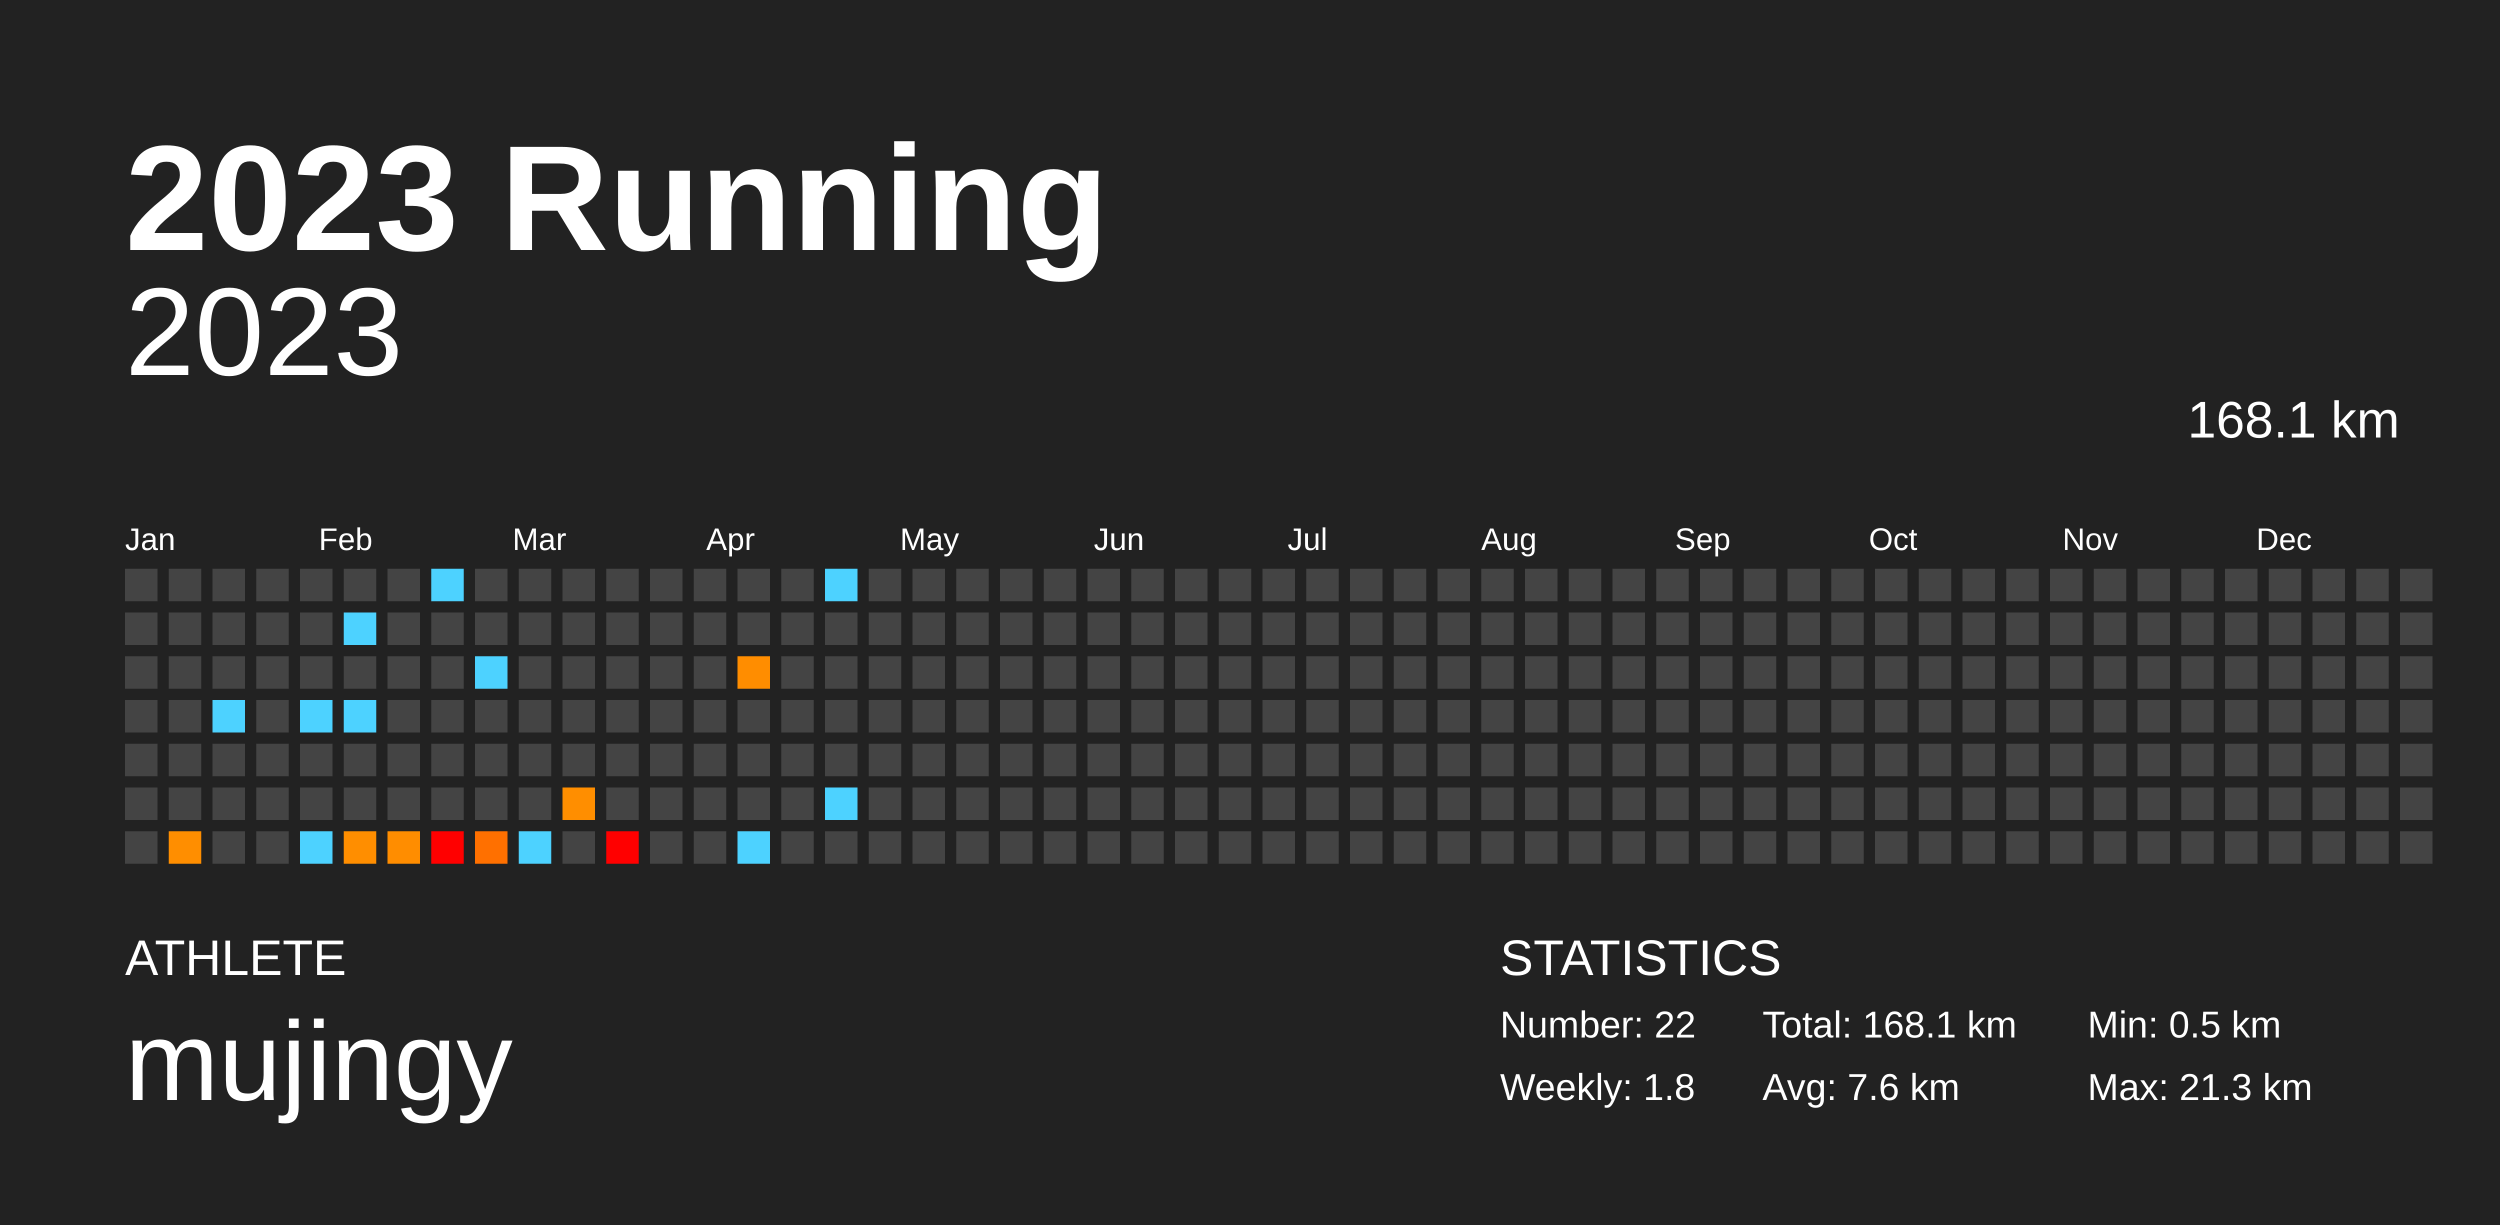
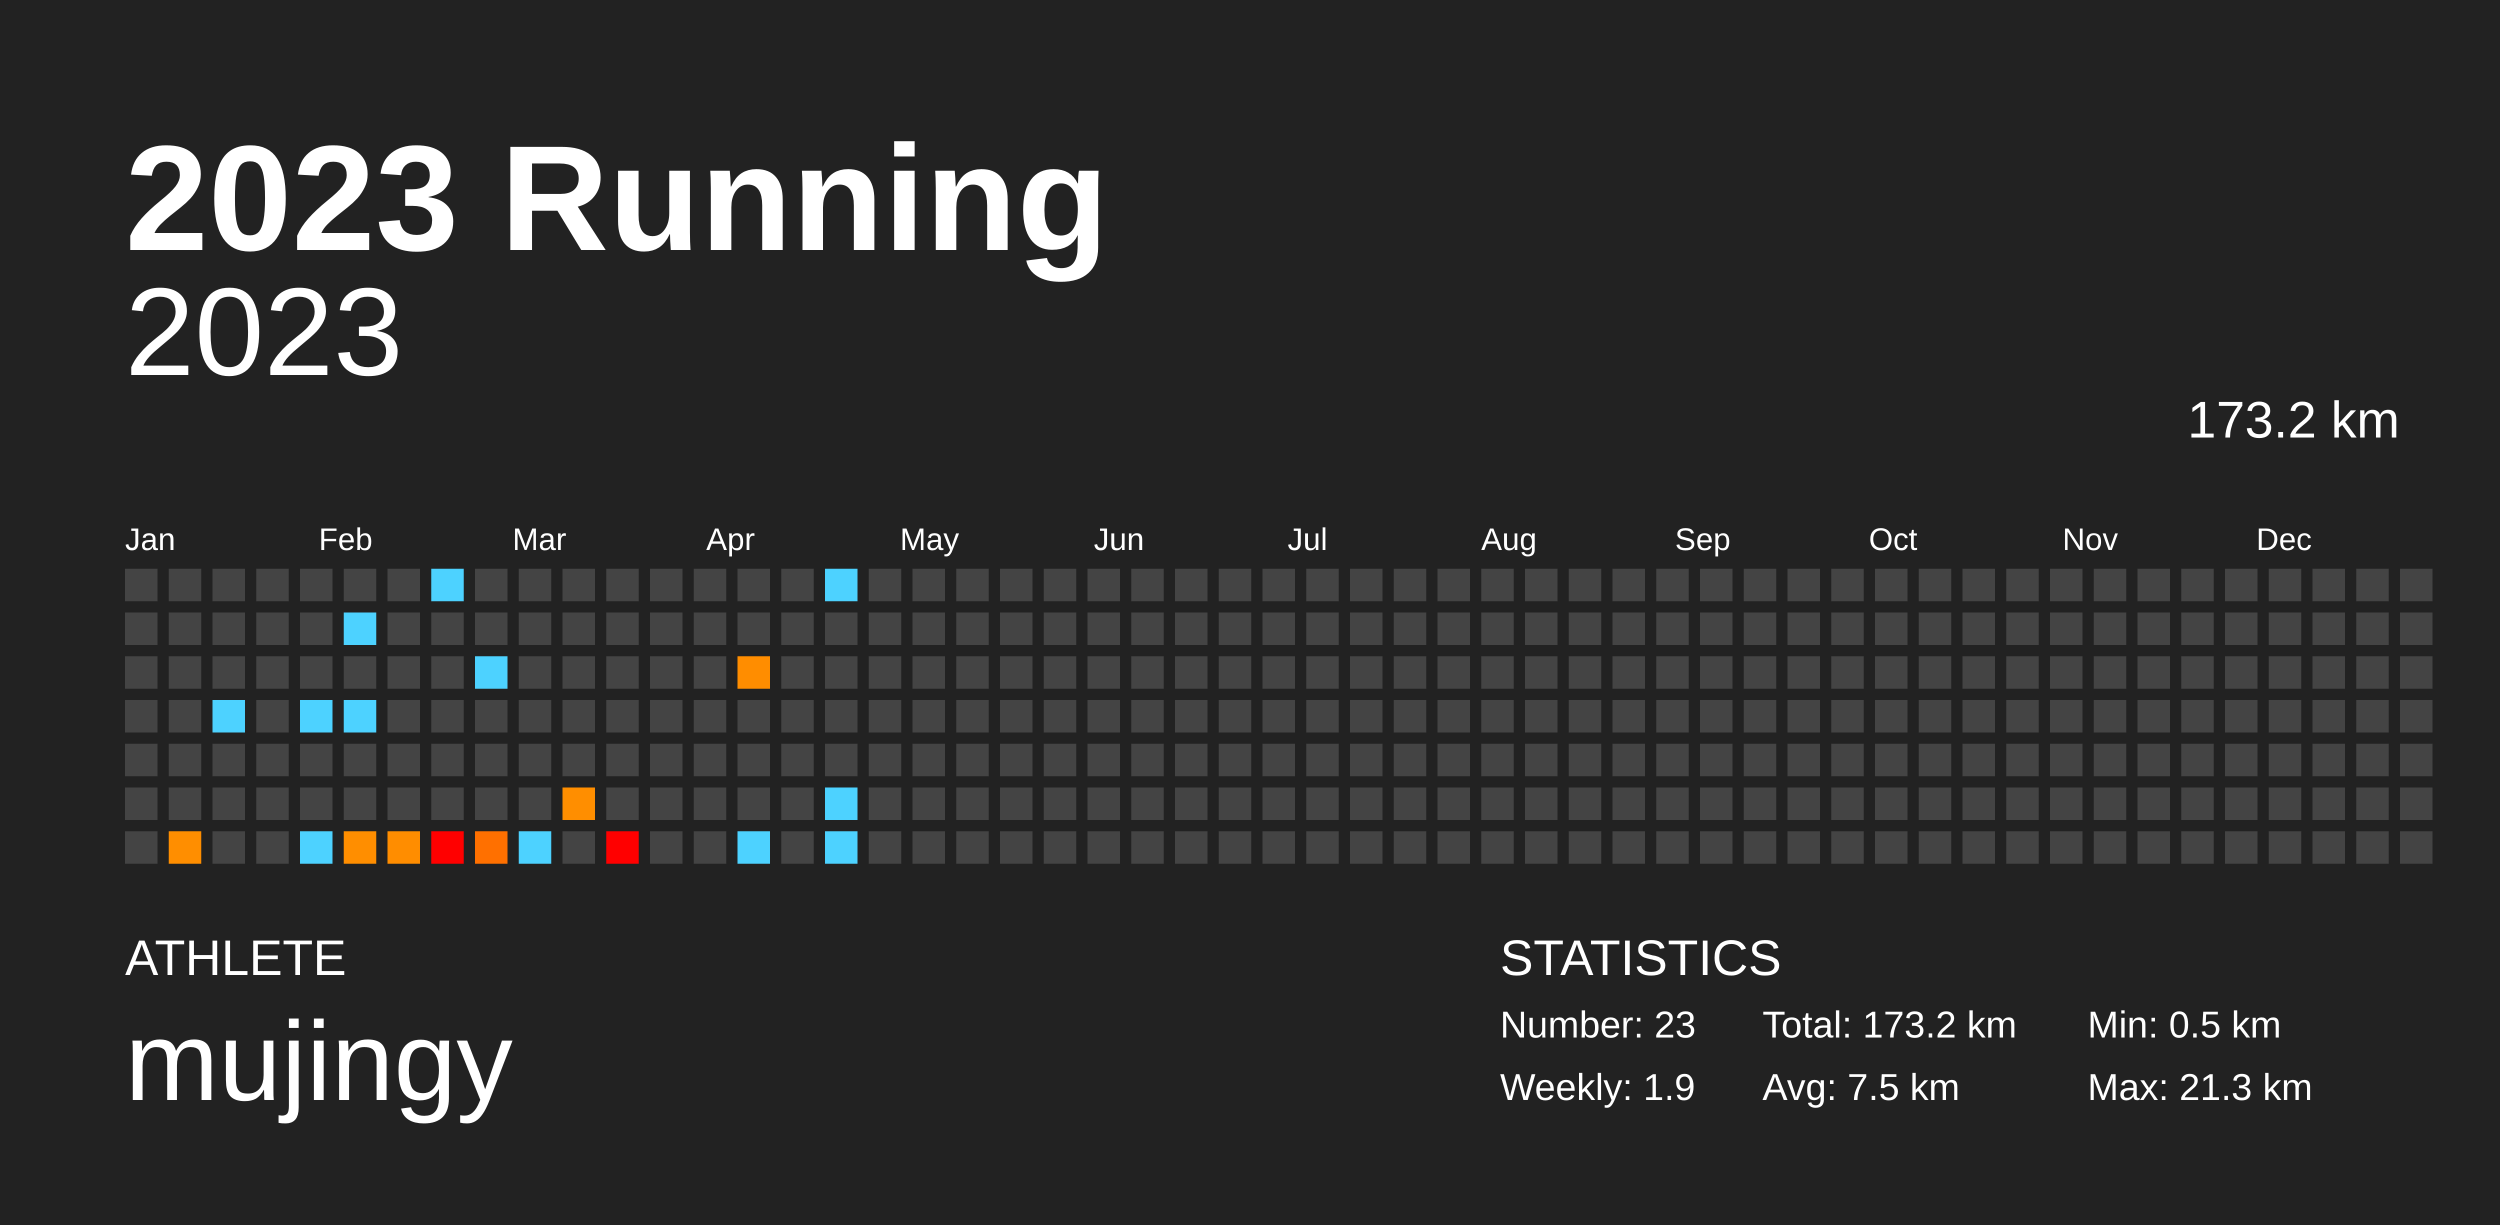
<svg xmlns="http://www.w3.org/2000/svg" baseProfile="full" height="98mm" version="1.1" viewBox="0,0,200,98" width="200mm">
  <defs />
  <rect fill="#222222" height="98" width="200" x="0" y="0" />
  <text fill="#FFFFFF" style="font-size:12px; font-family:Arial; font-weight:bold;" x="10" y="20">2023 Running</text>
  <text fill="#FFFFFF" style="font-size:4px; font-family:Arial" x="10" y="78">ATHLETE</text>
  <text fill="#FFFFFF" style="font-size:9px; font-family:Arial" x="10" y="88">mujingy</text>
  <text fill="#FFFFFF" style="font-size:4px; font-family:Arial" x="120" y="78">STATISTICS</text>
-   <text fill="#FFFFFF" style="font-size:3px; font-family:Arial" x="120" y="83">Number: 22</text>
-   <text fill="#FFFFFF" style="font-size:3px; font-family:Arial" x="120" y="88">Weekly: 1.8</text>
-   <text fill="#FFFFFF" style="font-size:3px; font-family:Arial" x="141" y="83">Total: 168.1 km</text>
-   <text fill="#FFFFFF" style="font-size:3px; font-family:Arial" x="141" y="88">Avg: 7.6 km</text>
+   <text fill="#FFFFFF" style="font-size:3px; font-family:Arial" x="120" y="83">Number: 23</text>
+   <text fill="#FFFFFF" style="font-size:3px; font-family:Arial" x="120" y="88">Weekly: 1.9</text>
+   <text fill="#FFFFFF" style="font-size:3px; font-family:Arial" x="141" y="83">Total: 173.2 km</text>
+   <text fill="#FFFFFF" style="font-size:3px; font-family:Arial" x="141" y="88">Avg: 7.5 km</text>
  <text fill="#FFFFFF" style="font-size:3px; font-family:Arial" x="167" y="83">Min: 0.5 km</text>
  <text fill="#FFFFFF" style="font-size:3px; font-family:Arial" x="167" y="88">Max: 21.3 km</text>
  <text alignment-baseline="hanging" fill="#FFFFFF" style="font-size:10.0px; font-family:Arial;" x="10" y="30">2023</text>
-   <text alignment-baseline="hanging" fill="#FFFFFF" style="font-size:4.125px; font-family:Arial;" x="175" y="35">168.1 km</text>
+   <text alignment-baseline="hanging" fill="#FFFFFF" style="font-size:4.125px; font-family:Arial;" x="175" y="35">173.2 km</text>
  <text fill="#FFFFFF" style="font-size:2.5px; font-family:Arial" x="10.0" y="44">Jan</text>
  <text fill="#FFFFFF" style="font-size:2.5px; font-family:Arial" x="25.5" y="44">Feb</text>
  <text fill="#FFFFFF" style="font-size:2.5px; font-family:Arial" x="41.0" y="44">Mar</text>
  <text fill="#FFFFFF" style="font-size:2.5px; font-family:Arial" x="56.5" y="44">Apr</text>
  <text fill="#FFFFFF" style="font-size:2.5px; font-family:Arial" x="72.0" y="44">May</text>
  <text fill="#FFFFFF" style="font-size:2.5px; font-family:Arial" x="87.5" y="44">Jun</text>
  <text fill="#FFFFFF" style="font-size:2.5px; font-family:Arial" x="103.0" y="44">Jul</text>
  <text fill="#FFFFFF" style="font-size:2.5px; font-family:Arial" x="118.5" y="44">Aug</text>
  <text fill="#FFFFFF" style="font-size:2.5px; font-family:Arial" x="134.0" y="44">Sep</text>
  <text fill="#FFFFFF" style="font-size:2.5px; font-family:Arial" x="149.5" y="44">Oct</text>
  <text fill="#FFFFFF" style="font-size:2.5px; font-family:Arial" x="165.0" y="44">Nov</text>
  <text fill="#FFFFFF" style="font-size:2.5px; font-family:Arial" x="180.5" y="44">Dec</text>
  <rect fill="#444444" height="2.6" width="2.6" x="10.0" y="45.5" />
  <rect fill="#444444" height="2.6" width="2.6" x="10.0" y="49.0" />
  <rect fill="#444444" height="2.6" width="2.6" x="10.0" y="52.5" />
  <rect fill="#444444" height="2.6" width="2.6" x="10.0" y="56.0" />
  <rect fill="#444444" height="2.6" width="2.6" x="10.0" y="59.5" />
  <rect fill="#444444" height="2.6" width="2.6" x="10.0" y="63.0" />
  <rect fill="#444444" height="2.6" width="2.6" x="10.0" y="66.5" />
  <rect fill="#444444" height="2.6" width="2.6" x="13.5" y="45.5" />
  <rect fill="#444444" height="2.6" width="2.6" x="13.5" y="49.0" />
  <rect fill="#444444" height="2.6" width="2.6" x="13.5" y="52.5" />
  <rect fill="#444444" height="2.6" width="2.6" x="13.5" y="56.0" />
  <rect fill="#444444" height="2.6" width="2.6" x="13.5" y="59.5" />
  <rect fill="#444444" height="2.6" width="2.6" x="13.5" y="63.0" />
  <rect fill="#ff8e00" height="2.6" width="2.6" x="13.5" y="66.5" />
  <rect fill="#444444" height="2.6" width="2.6" x="17.0" y="45.5" />
  <rect fill="#444444" height="2.6" width="2.6" x="17.0" y="49.0" />
  <rect fill="#444444" height="2.6" width="2.6" x="17.0" y="52.5" />
  <rect fill="#4dd2ff" height="2.6" width="2.6" x="17.0" y="56.0" />
  <rect fill="#444444" height="2.6" width="2.6" x="17.0" y="59.5" />
  <rect fill="#444444" height="2.6" width="2.6" x="17.0" y="63.0" />
  <rect fill="#444444" height="2.6" width="2.6" x="17.0" y="66.5" />
  <rect fill="#444444" height="2.6" width="2.6" x="20.5" y="45.5" />
  <rect fill="#444444" height="2.6" width="2.6" x="20.5" y="49.0" />
  <rect fill="#444444" height="2.6" width="2.6" x="20.5" y="52.5" />
  <rect fill="#444444" height="2.6" width="2.6" x="20.5" y="56.0" />
  <rect fill="#444444" height="2.6" width="2.6" x="20.5" y="59.5" />
  <rect fill="#444444" height="2.6" width="2.6" x="20.5" y="63.0" />
  <rect fill="#444444" height="2.6" width="2.6" x="20.5" y="66.5" />
  <rect fill="#444444" height="2.6" width="2.6" x="24.0" y="45.5" />
  <rect fill="#444444" height="2.6" width="2.6" x="24.0" y="49.0" />
  <rect fill="#444444" height="2.6" width="2.6" x="24.0" y="52.5" />
  <rect fill="#4dd2ff" height="2.6" width="2.6" x="24.0" y="56.0" />
  <rect fill="#444444" height="2.6" width="2.6" x="24.0" y="59.5" />
  <rect fill="#444444" height="2.6" width="2.6" x="24.0" y="63.0" />
  <rect fill="#4dd2ff" height="2.6" width="2.6" x="24.0" y="66.5" />
  <rect fill="#444444" height="2.6" width="2.6" x="27.5" y="45.5" />
  <rect fill="#4dd2ff" height="2.6" width="2.6" x="27.5" y="49.0" />
  <rect fill="#444444" height="2.6" width="2.6" x="27.5" y="52.5" />
  <rect fill="#4dd2ff" height="2.6" width="2.6" x="27.5" y="56.0" />
  <rect fill="#444444" height="2.6" width="2.6" x="27.5" y="59.5" />
  <rect fill="#444444" height="2.6" width="2.6" x="27.5" y="63.0" />
  <rect fill="#ff8e00" height="2.6" width="2.6" x="27.5" y="66.5" />
  <rect fill="#444444" height="2.6" width="2.6" x="31.0" y="45.5" />
  <rect fill="#444444" height="2.6" width="2.6" x="31.0" y="49.0" />
  <rect fill="#444444" height="2.6" width="2.6" x="31.0" y="52.5" />
  <rect fill="#444444" height="2.6" width="2.6" x="31.0" y="56.0" />
  <rect fill="#444444" height="2.6" width="2.6" x="31.0" y="59.5" />
  <rect fill="#444444" height="2.6" width="2.6" x="31.0" y="63.0" />
  <rect fill="#ff8d00" height="2.6" width="2.6" x="31.0" y="66.5" />
  <rect fill="#4dd2ff" height="2.6" width="2.6" x="34.5" y="45.5" />
  <rect fill="#444444" height="2.6" width="2.6" x="34.5" y="49.0" />
  <rect fill="#444444" height="2.6" width="2.6" x="34.5" y="52.5" />
  <rect fill="#444444" height="2.6" width="2.6" x="34.5" y="56.0" />
  <rect fill="#444444" height="2.6" width="2.6" x="34.5" y="59.5" />
  <rect fill="#444444" height="2.6" width="2.6" x="34.5" y="63.0" />
  <rect fill="red" height="2.6" width="2.6" x="34.5" y="66.5" />
  <rect fill="#444444" height="2.6" width="2.6" x="38.0" y="45.5" />
  <rect fill="#444444" height="2.6" width="2.6" x="38.0" y="49.0" />
  <rect fill="#4dd2ff" height="2.6" width="2.6" x="38.0" y="52.5" />
  <rect fill="#444444" height="2.6" width="2.6" x="38.0" y="56.0" />
  <rect fill="#444444" height="2.6" width="2.6" x="38.0" y="59.5" />
  <rect fill="#444444" height="2.6" width="2.6" x="38.0" y="63.0" />
  <rect fill="#ff7000" height="2.6" width="2.6" x="38.0" y="66.5" />
  <rect fill="#444444" height="2.6" width="2.6" x="41.5" y="45.5" />
  <rect fill="#444444" height="2.6" width="2.6" x="41.5" y="49.0" />
  <rect fill="#444444" height="2.6" width="2.6" x="41.5" y="52.5" />
  <rect fill="#444444" height="2.6" width="2.6" x="41.5" y="56.0" />
  <rect fill="#444444" height="2.6" width="2.6" x="41.5" y="59.5" />
  <rect fill="#444444" height="2.6" width="2.6" x="41.5" y="63.0" />
  <rect fill="#4dd2ff" height="2.6" width="2.6" x="41.5" y="66.5" />
  <rect fill="#444444" height="2.6" width="2.6" x="45.0" y="45.5" />
  <rect fill="#444444" height="2.6" width="2.6" x="45.0" y="49.0" />
  <rect fill="#444444" height="2.6" width="2.6" x="45.0" y="52.5" />
  <rect fill="#444444" height="2.6" width="2.6" x="45.0" y="56.0" />
  <rect fill="#444444" height="2.6" width="2.6" x="45.0" y="59.5" />
  <rect fill="#ff8e00" height="2.6" width="2.6" x="45.0" y="63.0" />
  <rect fill="#444444" height="2.6" width="2.6" x="45.0" y="66.5" />
  <rect fill="#444444" height="2.6" width="2.6" x="48.5" y="45.5" />
  <rect fill="#444444" height="2.6" width="2.6" x="48.5" y="49.0" />
  <rect fill="#444444" height="2.6" width="2.6" x="48.5" y="52.5" />
  <rect fill="#444444" height="2.6" width="2.6" x="48.5" y="56.0" />
  <rect fill="#444444" height="2.6" width="2.6" x="48.5" y="59.5" />
  <rect fill="#444444" height="2.6" width="2.6" x="48.5" y="63.0" />
  <rect fill="red" height="2.6" width="2.6" x="48.5" y="66.5" />
  <rect fill="#444444" height="2.6" width="2.6" x="52.0" y="45.5" />
  <rect fill="#444444" height="2.6" width="2.6" x="52.0" y="49.0" />
  <rect fill="#444444" height="2.6" width="2.6" x="52.0" y="52.5" />
  <rect fill="#444444" height="2.6" width="2.6" x="52.0" y="56.0" />
  <rect fill="#444444" height="2.6" width="2.6" x="52.0" y="59.5" />
  <rect fill="#444444" height="2.6" width="2.6" x="52.0" y="63.0" />
  <rect fill="#444444" height="2.6" width="2.6" x="52.0" y="66.5" />
  <rect fill="#444444" height="2.6" width="2.6" x="55.5" y="45.5" />
  <rect fill="#444444" height="2.6" width="2.6" x="55.5" y="49.0" />
  <rect fill="#444444" height="2.6" width="2.6" x="55.5" y="52.5" />
  <rect fill="#444444" height="2.6" width="2.6" x="55.5" y="56.0" />
  <rect fill="#444444" height="2.6" width="2.6" x="55.5" y="59.5" />
  <rect fill="#444444" height="2.6" width="2.6" x="55.5" y="63.0" />
  <rect fill="#444444" height="2.6" width="2.6" x="55.5" y="66.5" />
  <rect fill="#444444" height="2.6" width="2.6" x="59.0" y="45.5" />
  <rect fill="#444444" height="2.6" width="2.6" x="59.0" y="49.0" />
  <rect fill="#ff8d00" height="2.6" width="2.6" x="59.0" y="52.5" />
  <rect fill="#444444" height="2.6" width="2.6" x="59.0" y="56.0" />
  <rect fill="#444444" height="2.6" width="2.6" x="59.0" y="59.5" />
  <rect fill="#444444" height="2.6" width="2.6" x="59.0" y="63.0" />
  <rect fill="#4dd2ff" height="2.6" width="2.6" x="59.0" y="66.5" />
  <rect fill="#444444" height="2.6" width="2.6" x="62.5" y="45.5" />
  <rect fill="#444444" height="2.6" width="2.6" x="62.5" y="49.0" />
  <rect fill="#444444" height="2.6" width="2.6" x="62.5" y="52.5" />
  <rect fill="#444444" height="2.6" width="2.6" x="62.5" y="56.0" />
  <rect fill="#444444" height="2.6" width="2.6" x="62.5" y="59.5" />
  <rect fill="#444444" height="2.6" width="2.6" x="62.5" y="63.0" />
  <rect fill="#444444" height="2.6" width="2.6" x="62.5" y="66.5" />
  <rect fill="#4dd2ff" height="2.6" width="2.6" x="66.0" y="45.5" />
  <rect fill="#444444" height="2.6" width="2.6" x="66.0" y="49.0" />
  <rect fill="#444444" height="2.6" width="2.6" x="66.0" y="52.5" />
  <rect fill="#444444" height="2.6" width="2.6" x="66.0" y="56.0" />
  <rect fill="#444444" height="2.6" width="2.6" x="66.0" y="59.5" />
  <rect fill="#4dd2ff" height="2.6" width="2.6" x="66.0" y="63.0" />
-   <rect fill="#444444" height="2.6" width="2.6" x="66.0" y="66.5" />
+   <rect fill="#4dd2ff" height="2.6" width="2.6" x="66.0" y="66.5" />
  <rect fill="#444444" height="2.6" width="2.6" x="69.5" y="45.5" />
  <rect fill="#444444" height="2.6" width="2.6" x="69.5" y="49.0" />
  <rect fill="#444444" height="2.6" width="2.6" x="69.5" y="52.5" />
  <rect fill="#444444" height="2.6" width="2.6" x="69.5" y="56.0" />
  <rect fill="#444444" height="2.6" width="2.6" x="69.5" y="59.5" />
  <rect fill="#444444" height="2.6" width="2.6" x="69.5" y="63.0" />
  <rect fill="#444444" height="2.6" width="2.6" x="69.5" y="66.5" />
  <rect fill="#444444" height="2.6" width="2.6" x="73.0" y="45.5" />
  <rect fill="#444444" height="2.6" width="2.6" x="73.0" y="49.0" />
  <rect fill="#444444" height="2.6" width="2.6" x="73.0" y="52.5" />
  <rect fill="#444444" height="2.6" width="2.6" x="73.0" y="56.0" />
  <rect fill="#444444" height="2.6" width="2.6" x="73.0" y="59.5" />
  <rect fill="#444444" height="2.6" width="2.6" x="73.0" y="63.0" />
  <rect fill="#444444" height="2.6" width="2.6" x="73.0" y="66.5" />
  <rect fill="#444444" height="2.6" width="2.6" x="76.5" y="45.5" />
  <rect fill="#444444" height="2.6" width="2.6" x="76.5" y="49.0" />
  <rect fill="#444444" height="2.6" width="2.6" x="76.5" y="52.5" />
  <rect fill="#444444" height="2.6" width="2.6" x="76.5" y="56.0" />
  <rect fill="#444444" height="2.6" width="2.6" x="76.5" y="59.5" />
  <rect fill="#444444" height="2.6" width="2.6" x="76.5" y="63.0" />
  <rect fill="#444444" height="2.6" width="2.6" x="76.5" y="66.5" />
  <rect fill="#444444" height="2.6" width="2.6" x="80.0" y="45.5" />
  <rect fill="#444444" height="2.6" width="2.6" x="80.0" y="49.0" />
  <rect fill="#444444" height="2.6" width="2.6" x="80.0" y="52.5" />
  <rect fill="#444444" height="2.6" width="2.6" x="80.0" y="56.0" />
  <rect fill="#444444" height="2.6" width="2.6" x="80.0" y="59.5" />
  <rect fill="#444444" height="2.6" width="2.6" x="80.0" y="63.0" />
  <rect fill="#444444" height="2.6" width="2.6" x="80.0" y="66.5" />
  <rect fill="#444444" height="2.6" width="2.6" x="83.5" y="45.5" />
  <rect fill="#444444" height="2.6" width="2.6" x="83.5" y="49.0" />
  <rect fill="#444444" height="2.6" width="2.6" x="83.5" y="52.5" />
  <rect fill="#444444" height="2.6" width="2.6" x="83.5" y="56.0" />
  <rect fill="#444444" height="2.6" width="2.6" x="83.5" y="59.5" />
  <rect fill="#444444" height="2.6" width="2.6" x="83.5" y="63.0" />
  <rect fill="#444444" height="2.6" width="2.6" x="83.5" y="66.5" />
  <rect fill="#444444" height="2.6" width="2.6" x="87.0" y="45.5" />
  <rect fill="#444444" height="2.6" width="2.6" x="87.0" y="49.0" />
  <rect fill="#444444" height="2.6" width="2.6" x="87.0" y="52.5" />
  <rect fill="#444444" height="2.6" width="2.6" x="87.0" y="56.0" />
  <rect fill="#444444" height="2.6" width="2.6" x="87.0" y="59.5" />
  <rect fill="#444444" height="2.6" width="2.6" x="87.0" y="63.0" />
  <rect fill="#444444" height="2.6" width="2.6" x="87.0" y="66.5" />
  <rect fill="#444444" height="2.6" width="2.6" x="90.5" y="45.5" />
  <rect fill="#444444" height="2.6" width="2.6" x="90.5" y="49.0" />
  <rect fill="#444444" height="2.6" width="2.6" x="90.5" y="52.5" />
  <rect fill="#444444" height="2.6" width="2.6" x="90.5" y="56.0" />
  <rect fill="#444444" height="2.6" width="2.6" x="90.5" y="59.5" />
  <rect fill="#444444" height="2.6" width="2.6" x="90.5" y="63.0" />
  <rect fill="#444444" height="2.6" width="2.6" x="90.5" y="66.5" />
  <rect fill="#444444" height="2.6" width="2.6" x="94.0" y="45.5" />
  <rect fill="#444444" height="2.6" width="2.6" x="94.0" y="49.0" />
  <rect fill="#444444" height="2.6" width="2.6" x="94.0" y="52.5" />
  <rect fill="#444444" height="2.6" width="2.6" x="94.0" y="56.0" />
  <rect fill="#444444" height="2.6" width="2.6" x="94.0" y="59.5" />
  <rect fill="#444444" height="2.6" width="2.6" x="94.0" y="63.0" />
  <rect fill="#444444" height="2.6" width="2.6" x="94.0" y="66.5" />
  <rect fill="#444444" height="2.6" width="2.6" x="97.5" y="45.5" />
  <rect fill="#444444" height="2.6" width="2.6" x="97.5" y="49.0" />
  <rect fill="#444444" height="2.6" width="2.6" x="97.5" y="52.5" />
  <rect fill="#444444" height="2.6" width="2.6" x="97.5" y="56.0" />
  <rect fill="#444444" height="2.6" width="2.6" x="97.5" y="59.5" />
  <rect fill="#444444" height="2.6" width="2.6" x="97.5" y="63.0" />
  <rect fill="#444444" height="2.6" width="2.6" x="97.5" y="66.5" />
  <rect fill="#444444" height="2.6" width="2.6" x="101.0" y="45.5" />
  <rect fill="#444444" height="2.6" width="2.6" x="101.0" y="49.0" />
  <rect fill="#444444" height="2.6" width="2.6" x="101.0" y="52.5" />
  <rect fill="#444444" height="2.6" width="2.6" x="101.0" y="56.0" />
  <rect fill="#444444" height="2.6" width="2.6" x="101.0" y="59.5" />
  <rect fill="#444444" height="2.6" width="2.6" x="101.0" y="63.0" />
  <rect fill="#444444" height="2.6" width="2.6" x="101.0" y="66.5" />
  <rect fill="#444444" height="2.6" width="2.6" x="104.5" y="45.5" />
  <rect fill="#444444" height="2.6" width="2.6" x="104.5" y="49.0" />
  <rect fill="#444444" height="2.6" width="2.6" x="104.5" y="52.5" />
  <rect fill="#444444" height="2.6" width="2.6" x="104.5" y="56.0" />
  <rect fill="#444444" height="2.6" width="2.6" x="104.5" y="59.5" />
  <rect fill="#444444" height="2.6" width="2.6" x="104.5" y="63.0" />
  <rect fill="#444444" height="2.6" width="2.6" x="104.5" y="66.5" />
  <rect fill="#444444" height="2.6" width="2.6" x="108.0" y="45.5" />
  <rect fill="#444444" height="2.6" width="2.6" x="108.0" y="49.0" />
  <rect fill="#444444" height="2.6" width="2.6" x="108.0" y="52.5" />
  <rect fill="#444444" height="2.6" width="2.6" x="108.0" y="56.0" />
  <rect fill="#444444" height="2.6" width="2.6" x="108.0" y="59.5" />
  <rect fill="#444444" height="2.6" width="2.6" x="108.0" y="63.0" />
  <rect fill="#444444" height="2.6" width="2.6" x="108.0" y="66.5" />
  <rect fill="#444444" height="2.6" width="2.6" x="111.5" y="45.5" />
  <rect fill="#444444" height="2.6" width="2.6" x="111.5" y="49.0" />
  <rect fill="#444444" height="2.6" width="2.6" x="111.5" y="52.5" />
  <rect fill="#444444" height="2.6" width="2.6" x="111.5" y="56.0" />
  <rect fill="#444444" height="2.6" width="2.6" x="111.5" y="59.5" />
  <rect fill="#444444" height="2.6" width="2.6" x="111.5" y="63.0" />
  <rect fill="#444444" height="2.6" width="2.6" x="111.5" y="66.5" />
  <rect fill="#444444" height="2.6" width="2.6" x="115.0" y="45.5" />
  <rect fill="#444444" height="2.6" width="2.6" x="115.0" y="49.0" />
  <rect fill="#444444" height="2.6" width="2.6" x="115.0" y="52.5" />
  <rect fill="#444444" height="2.6" width="2.6" x="115.0" y="56.0" />
  <rect fill="#444444" height="2.6" width="2.6" x="115.0" y="59.5" />
  <rect fill="#444444" height="2.6" width="2.6" x="115.0" y="63.0" />
  <rect fill="#444444" height="2.6" width="2.6" x="115.0" y="66.5" />
  <rect fill="#444444" height="2.6" width="2.6" x="118.5" y="45.5" />
  <rect fill="#444444" height="2.6" width="2.6" x="118.5" y="49.0" />
  <rect fill="#444444" height="2.6" width="2.6" x="118.5" y="52.5" />
  <rect fill="#444444" height="2.6" width="2.6" x="118.5" y="56.0" />
  <rect fill="#444444" height="2.6" width="2.6" x="118.5" y="59.5" />
  <rect fill="#444444" height="2.6" width="2.6" x="118.5" y="63.0" />
  <rect fill="#444444" height="2.6" width="2.6" x="118.5" y="66.5" />
  <rect fill="#444444" height="2.6" width="2.6" x="122.0" y="45.5" />
  <rect fill="#444444" height="2.6" width="2.6" x="122.0" y="49.0" />
  <rect fill="#444444" height="2.6" width="2.6" x="122.0" y="52.5" />
  <rect fill="#444444" height="2.6" width="2.6" x="122.0" y="56.0" />
  <rect fill="#444444" height="2.6" width="2.6" x="122.0" y="59.5" />
  <rect fill="#444444" height="2.6" width="2.6" x="122.0" y="63.0" />
  <rect fill="#444444" height="2.6" width="2.6" x="122.0" y="66.5" />
  <rect fill="#444444" height="2.6" width="2.6" x="125.5" y="45.5" />
  <rect fill="#444444" height="2.6" width="2.6" x="125.5" y="49.0" />
  <rect fill="#444444" height="2.6" width="2.6" x="125.5" y="52.5" />
  <rect fill="#444444" height="2.6" width="2.6" x="125.5" y="56.0" />
  <rect fill="#444444" height="2.6" width="2.6" x="125.5" y="59.5" />
  <rect fill="#444444" height="2.6" width="2.6" x="125.5" y="63.0" />
  <rect fill="#444444" height="2.6" width="2.6" x="125.5" y="66.5" />
  <rect fill="#444444" height="2.6" width="2.6" x="129.0" y="45.5" />
  <rect fill="#444444" height="2.6" width="2.6" x="129.0" y="49.0" />
  <rect fill="#444444" height="2.6" width="2.6" x="129.0" y="52.5" />
  <rect fill="#444444" height="2.6" width="2.6" x="129.0" y="56.0" />
  <rect fill="#444444" height="2.6" width="2.6" x="129.0" y="59.5" />
  <rect fill="#444444" height="2.6" width="2.6" x="129.0" y="63.0" />
  <rect fill="#444444" height="2.6" width="2.6" x="129.0" y="66.5" />
  <rect fill="#444444" height="2.6" width="2.6" x="132.5" y="45.5" />
  <rect fill="#444444" height="2.6" width="2.6" x="132.5" y="49.0" />
  <rect fill="#444444" height="2.6" width="2.6" x="132.5" y="52.5" />
  <rect fill="#444444" height="2.6" width="2.6" x="132.5" y="56.0" />
  <rect fill="#444444" height="2.6" width="2.6" x="132.5" y="59.5" />
  <rect fill="#444444" height="2.6" width="2.6" x="132.5" y="63.0" />
  <rect fill="#444444" height="2.6" width="2.6" x="132.5" y="66.5" />
  <rect fill="#444444" height="2.6" width="2.6" x="136.0" y="45.5" />
  <rect fill="#444444" height="2.6" width="2.6" x="136.0" y="49.0" />
  <rect fill="#444444" height="2.6" width="2.6" x="136.0" y="52.5" />
  <rect fill="#444444" height="2.6" width="2.6" x="136.0" y="56.0" />
  <rect fill="#444444" height="2.6" width="2.6" x="136.0" y="59.5" />
  <rect fill="#444444" height="2.6" width="2.6" x="136.0" y="63.0" />
  <rect fill="#444444" height="2.6" width="2.6" x="136.0" y="66.5" />
  <rect fill="#444444" height="2.6" width="2.6" x="139.5" y="45.5" />
  <rect fill="#444444" height="2.6" width="2.6" x="139.5" y="49.0" />
  <rect fill="#444444" height="2.6" width="2.6" x="139.5" y="52.5" />
  <rect fill="#444444" height="2.6" width="2.6" x="139.5" y="56.0" />
  <rect fill="#444444" height="2.6" width="2.6" x="139.5" y="59.5" />
  <rect fill="#444444" height="2.6" width="2.6" x="139.5" y="63.0" />
  <rect fill="#444444" height="2.6" width="2.6" x="139.5" y="66.5" />
  <rect fill="#444444" height="2.6" width="2.6" x="143.0" y="45.5" />
  <rect fill="#444444" height="2.6" width="2.6" x="143.0" y="49.0" />
  <rect fill="#444444" height="2.6" width="2.6" x="143.0" y="52.5" />
  <rect fill="#444444" height="2.6" width="2.6" x="143.0" y="56.0" />
  <rect fill="#444444" height="2.6" width="2.6" x="143.0" y="59.5" />
  <rect fill="#444444" height="2.6" width="2.6" x="143.0" y="63.0" />
  <rect fill="#444444" height="2.6" width="2.6" x="143.0" y="66.5" />
  <rect fill="#444444" height="2.6" width="2.6" x="146.5" y="45.5" />
  <rect fill="#444444" height="2.6" width="2.6" x="146.5" y="49.0" />
  <rect fill="#444444" height="2.6" width="2.6" x="146.5" y="52.5" />
  <rect fill="#444444" height="2.6" width="2.6" x="146.5" y="56.0" />
  <rect fill="#444444" height="2.6" width="2.6" x="146.5" y="59.5" />
  <rect fill="#444444" height="2.6" width="2.6" x="146.5" y="63.0" />
  <rect fill="#444444" height="2.6" width="2.6" x="146.5" y="66.5" />
  <rect fill="#444444" height="2.6" width="2.6" x="150.0" y="45.5" />
  <rect fill="#444444" height="2.6" width="2.6" x="150.0" y="49.0" />
  <rect fill="#444444" height="2.6" width="2.6" x="150.0" y="52.5" />
  <rect fill="#444444" height="2.6" width="2.6" x="150.0" y="56.0" />
  <rect fill="#444444" height="2.6" width="2.6" x="150.0" y="59.5" />
  <rect fill="#444444" height="2.6" width="2.6" x="150.0" y="63.0" />
  <rect fill="#444444" height="2.6" width="2.6" x="150.0" y="66.5" />
  <rect fill="#444444" height="2.6" width="2.6" x="153.5" y="45.5" />
  <rect fill="#444444" height="2.6" width="2.6" x="153.5" y="49.0" />
  <rect fill="#444444" height="2.6" width="2.6" x="153.5" y="52.5" />
  <rect fill="#444444" height="2.6" width="2.6" x="153.5" y="56.0" />
  <rect fill="#444444" height="2.6" width="2.6" x="153.5" y="59.5" />
  <rect fill="#444444" height="2.6" width="2.6" x="153.5" y="63.0" />
  <rect fill="#444444" height="2.6" width="2.6" x="153.5" y="66.5" />
  <rect fill="#444444" height="2.6" width="2.6" x="157.0" y="45.5" />
  <rect fill="#444444" height="2.6" width="2.6" x="157.0" y="49.0" />
  <rect fill="#444444" height="2.6" width="2.6" x="157.0" y="52.5" />
  <rect fill="#444444" height="2.6" width="2.6" x="157.0" y="56.0" />
  <rect fill="#444444" height="2.6" width="2.6" x="157.0" y="59.5" />
  <rect fill="#444444" height="2.6" width="2.6" x="157.0" y="63.0" />
  <rect fill="#444444" height="2.6" width="2.6" x="157.0" y="66.5" />
  <rect fill="#444444" height="2.6" width="2.6" x="160.5" y="45.5" />
  <rect fill="#444444" height="2.6" width="2.6" x="160.5" y="49.0" />
  <rect fill="#444444" height="2.6" width="2.6" x="160.5" y="52.5" />
  <rect fill="#444444" height="2.6" width="2.6" x="160.5" y="56.0" />
  <rect fill="#444444" height="2.6" width="2.6" x="160.5" y="59.5" />
  <rect fill="#444444" height="2.6" width="2.6" x="160.5" y="63.0" />
  <rect fill="#444444" height="2.6" width="2.6" x="160.5" y="66.5" />
  <rect fill="#444444" height="2.6" width="2.6" x="164.0" y="45.5" />
  <rect fill="#444444" height="2.6" width="2.6" x="164.0" y="49.0" />
  <rect fill="#444444" height="2.6" width="2.6" x="164.0" y="52.5" />
  <rect fill="#444444" height="2.6" width="2.6" x="164.0" y="56.0" />
  <rect fill="#444444" height="2.6" width="2.6" x="164.0" y="59.5" />
  <rect fill="#444444" height="2.6" width="2.6" x="164.0" y="63.0" />
  <rect fill="#444444" height="2.6" width="2.6" x="164.0" y="66.5" />
  <rect fill="#444444" height="2.6" width="2.6" x="167.5" y="45.5" />
  <rect fill="#444444" height="2.6" width="2.6" x="167.5" y="49.0" />
  <rect fill="#444444" height="2.6" width="2.6" x="167.5" y="52.5" />
  <rect fill="#444444" height="2.6" width="2.6" x="167.5" y="56.0" />
  <rect fill="#444444" height="2.6" width="2.6" x="167.5" y="59.5" />
  <rect fill="#444444" height="2.6" width="2.6" x="167.5" y="63.0" />
  <rect fill="#444444" height="2.6" width="2.6" x="167.5" y="66.5" />
  <rect fill="#444444" height="2.6" width="2.6" x="171.0" y="45.5" />
  <rect fill="#444444" height="2.6" width="2.6" x="171.0" y="49.0" />
  <rect fill="#444444" height="2.6" width="2.6" x="171.0" y="52.5" />
  <rect fill="#444444" height="2.6" width="2.6" x="171.0" y="56.0" />
  <rect fill="#444444" height="2.6" width="2.6" x="171.0" y="59.5" />
  <rect fill="#444444" height="2.6" width="2.6" x="171.0" y="63.0" />
  <rect fill="#444444" height="2.6" width="2.6" x="171.0" y="66.5" />
  <rect fill="#444444" height="2.6" width="2.6" x="174.5" y="45.5" />
  <rect fill="#444444" height="2.6" width="2.6" x="174.5" y="49.0" />
  <rect fill="#444444" height="2.6" width="2.6" x="174.5" y="52.5" />
  <rect fill="#444444" height="2.6" width="2.6" x="174.5" y="56.0" />
  <rect fill="#444444" height="2.6" width="2.6" x="174.5" y="59.5" />
  <rect fill="#444444" height="2.6" width="2.6" x="174.5" y="63.0" />
  <rect fill="#444444" height="2.6" width="2.6" x="174.5" y="66.5" />
  <rect fill="#444444" height="2.6" width="2.6" x="178.0" y="45.5" />
  <rect fill="#444444" height="2.6" width="2.6" x="178.0" y="49.0" />
  <rect fill="#444444" height="2.6" width="2.6" x="178.0" y="52.5" />
  <rect fill="#444444" height="2.6" width="2.6" x="178.0" y="56.0" />
  <rect fill="#444444" height="2.6" width="2.6" x="178.0" y="59.5" />
  <rect fill="#444444" height="2.6" width="2.6" x="178.0" y="63.0" />
  <rect fill="#444444" height="2.6" width="2.6" x="178.0" y="66.5" />
  <rect fill="#444444" height="2.6" width="2.6" x="181.5" y="45.5" />
  <rect fill="#444444" height="2.6" width="2.6" x="181.5" y="49.0" />
  <rect fill="#444444" height="2.6" width="2.6" x="181.5" y="52.5" />
  <rect fill="#444444" height="2.6" width="2.6" x="181.5" y="56.0" />
  <rect fill="#444444" height="2.6" width="2.6" x="181.5" y="59.5" />
  <rect fill="#444444" height="2.6" width="2.6" x="181.5" y="63.0" />
  <rect fill="#444444" height="2.6" width="2.6" x="181.5" y="66.5" />
  <rect fill="#444444" height="2.6" width="2.6" x="185.0" y="45.5" />
  <rect fill="#444444" height="2.6" width="2.6" x="185.0" y="49.0" />
  <rect fill="#444444" height="2.6" width="2.6" x="185.0" y="52.5" />
  <rect fill="#444444" height="2.6" width="2.6" x="185.0" y="56.0" />
  <rect fill="#444444" height="2.6" width="2.6" x="185.0" y="59.5" />
  <rect fill="#444444" height="2.6" width="2.6" x="185.0" y="63.0" />
  <rect fill="#444444" height="2.6" width="2.6" x="185.0" y="66.5" />
  <rect fill="#444444" height="2.6" width="2.6" x="188.5" y="45.5" />
  <rect fill="#444444" height="2.6" width="2.6" x="188.5" y="49.0" />
  <rect fill="#444444" height="2.6" width="2.6" x="188.5" y="52.5" />
  <rect fill="#444444" height="2.6" width="2.6" x="188.5" y="56.0" />
  <rect fill="#444444" height="2.6" width="2.6" x="188.5" y="59.5" />
  <rect fill="#444444" height="2.6" width="2.6" x="188.5" y="63.0" />
  <rect fill="#444444" height="2.6" width="2.6" x="188.5" y="66.5" />
  <rect fill="#444444" height="2.6" width="2.6" x="192.0" y="45.5" />
  <rect fill="#444444" height="2.6" width="2.6" x="192.0" y="49.0" />
  <rect fill="#444444" height="2.6" width="2.6" x="192.0" y="52.5" />
  <rect fill="#444444" height="2.6" width="2.6" x="192.0" y="56.0" />
  <rect fill="#444444" height="2.6" width="2.6" x="192.0" y="59.5" />
  <rect fill="#444444" height="2.6" width="2.6" x="192.0" y="63.0" />
  <rect fill="#444444" height="2.6" width="2.6" x="192.0" y="66.5" />
</svg>
